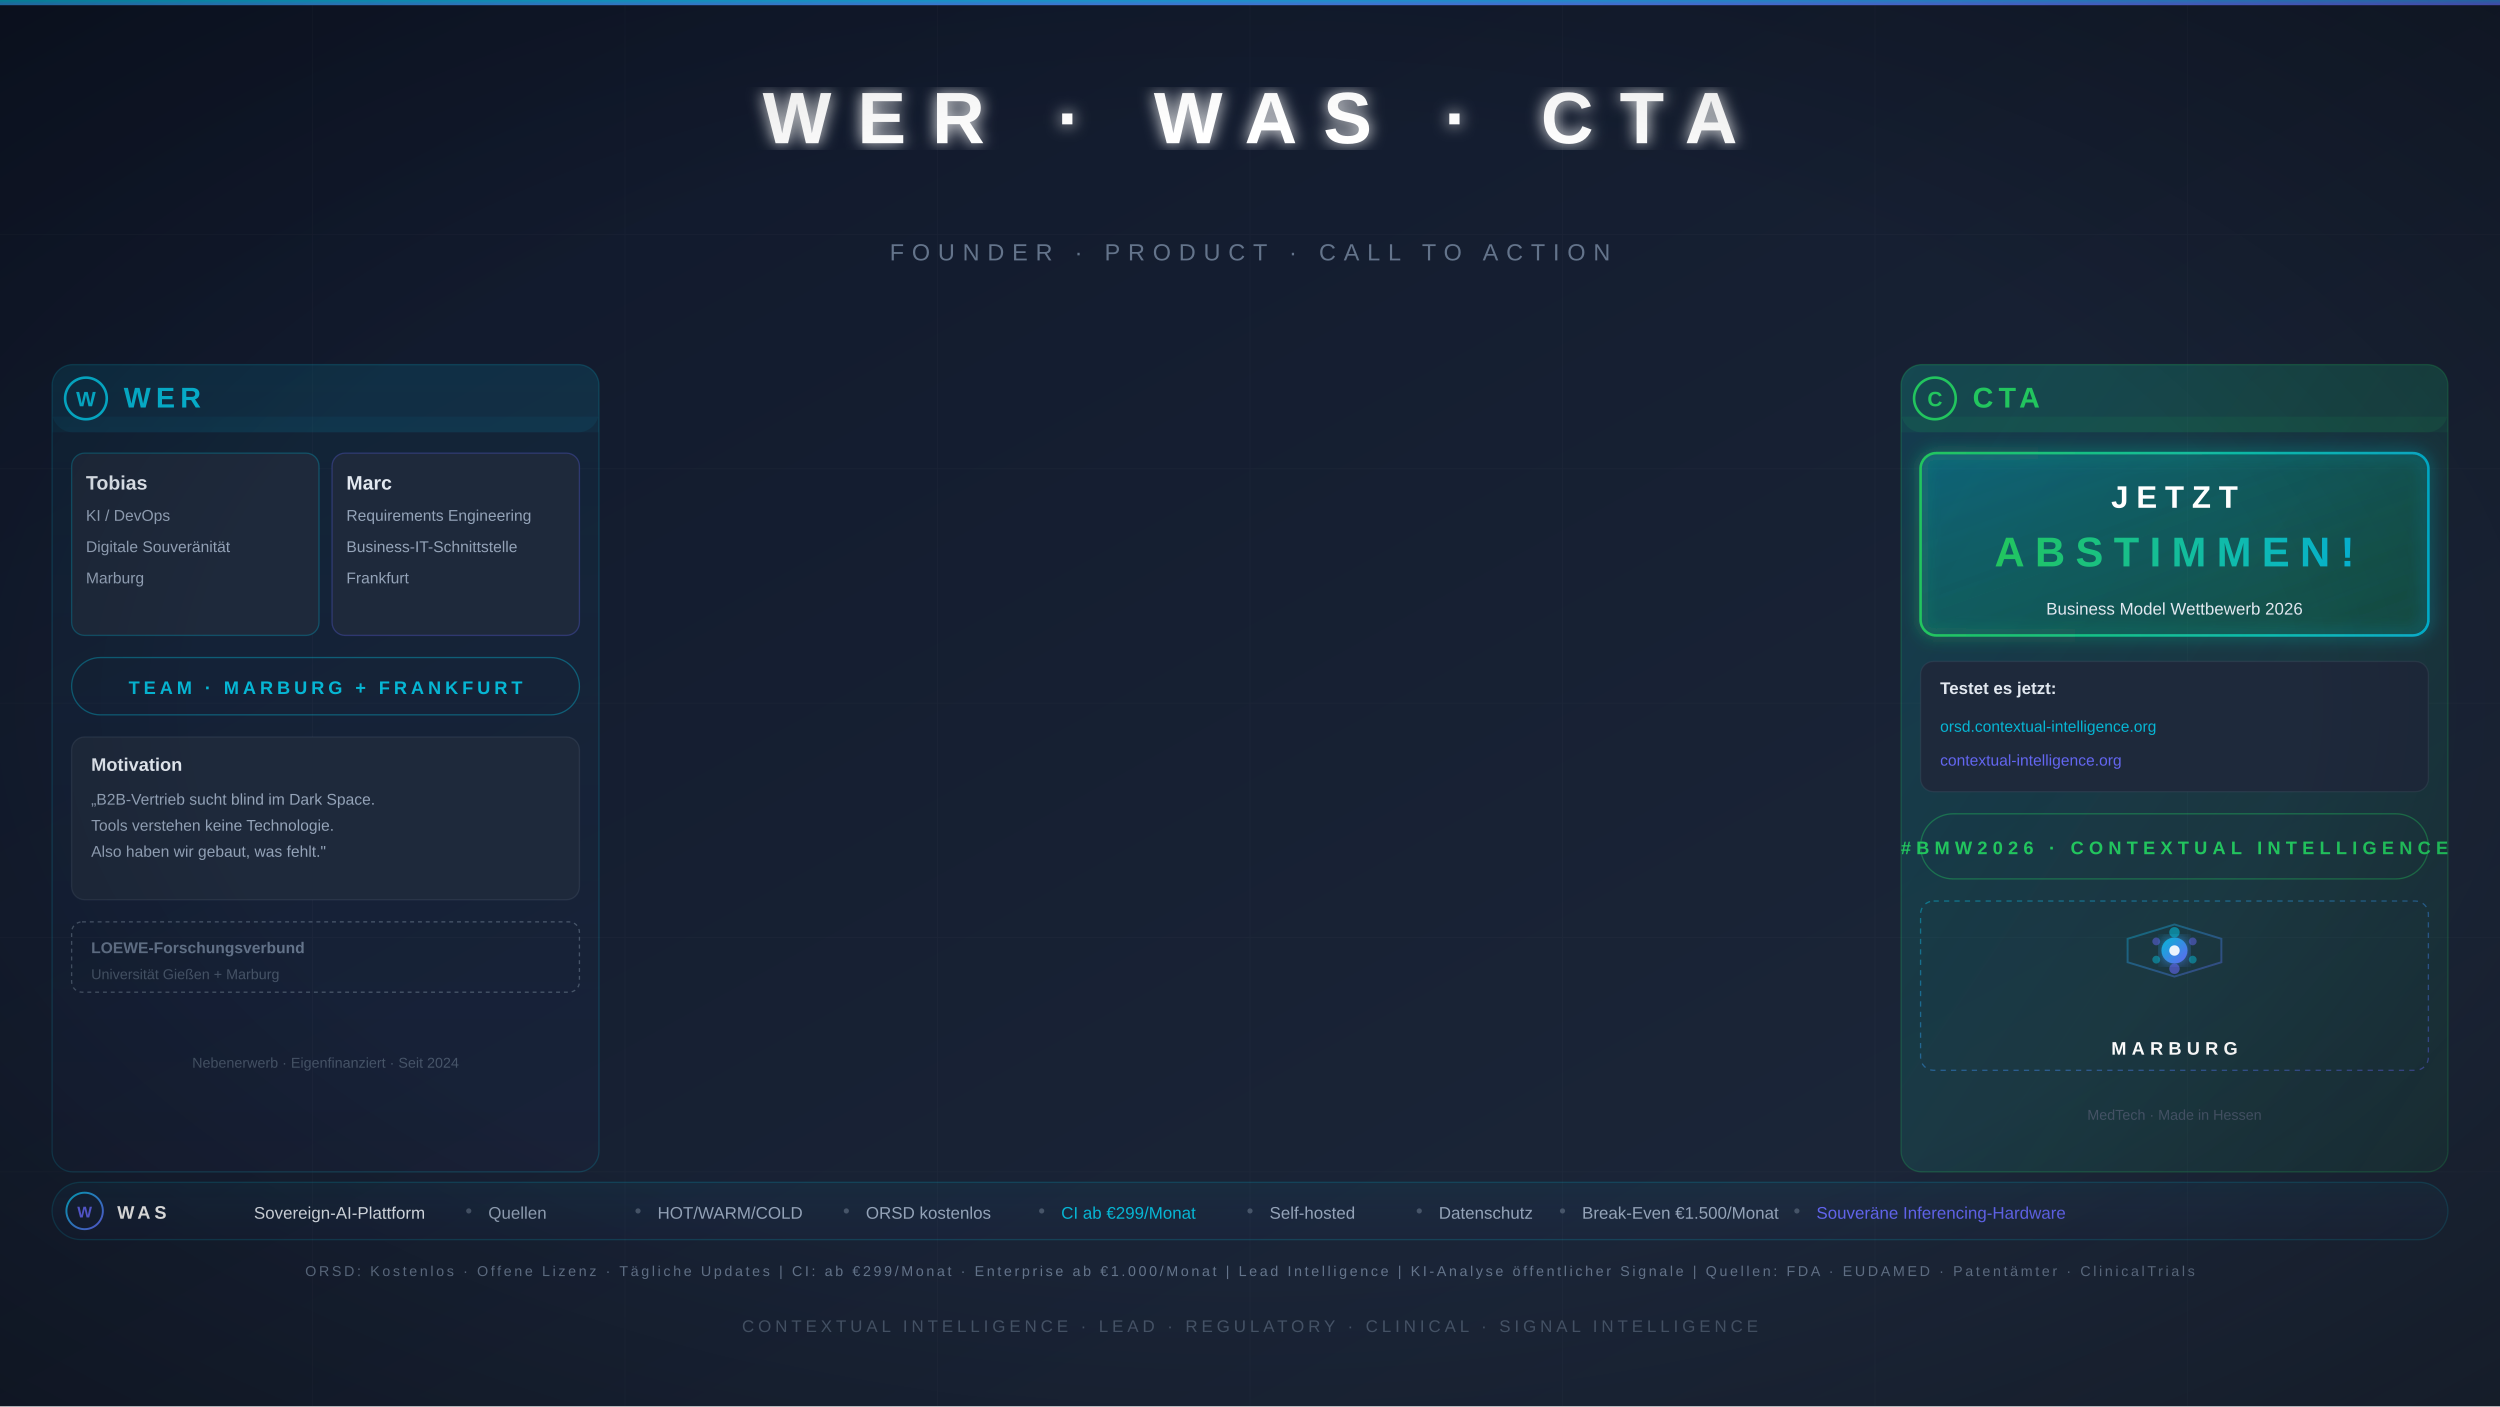
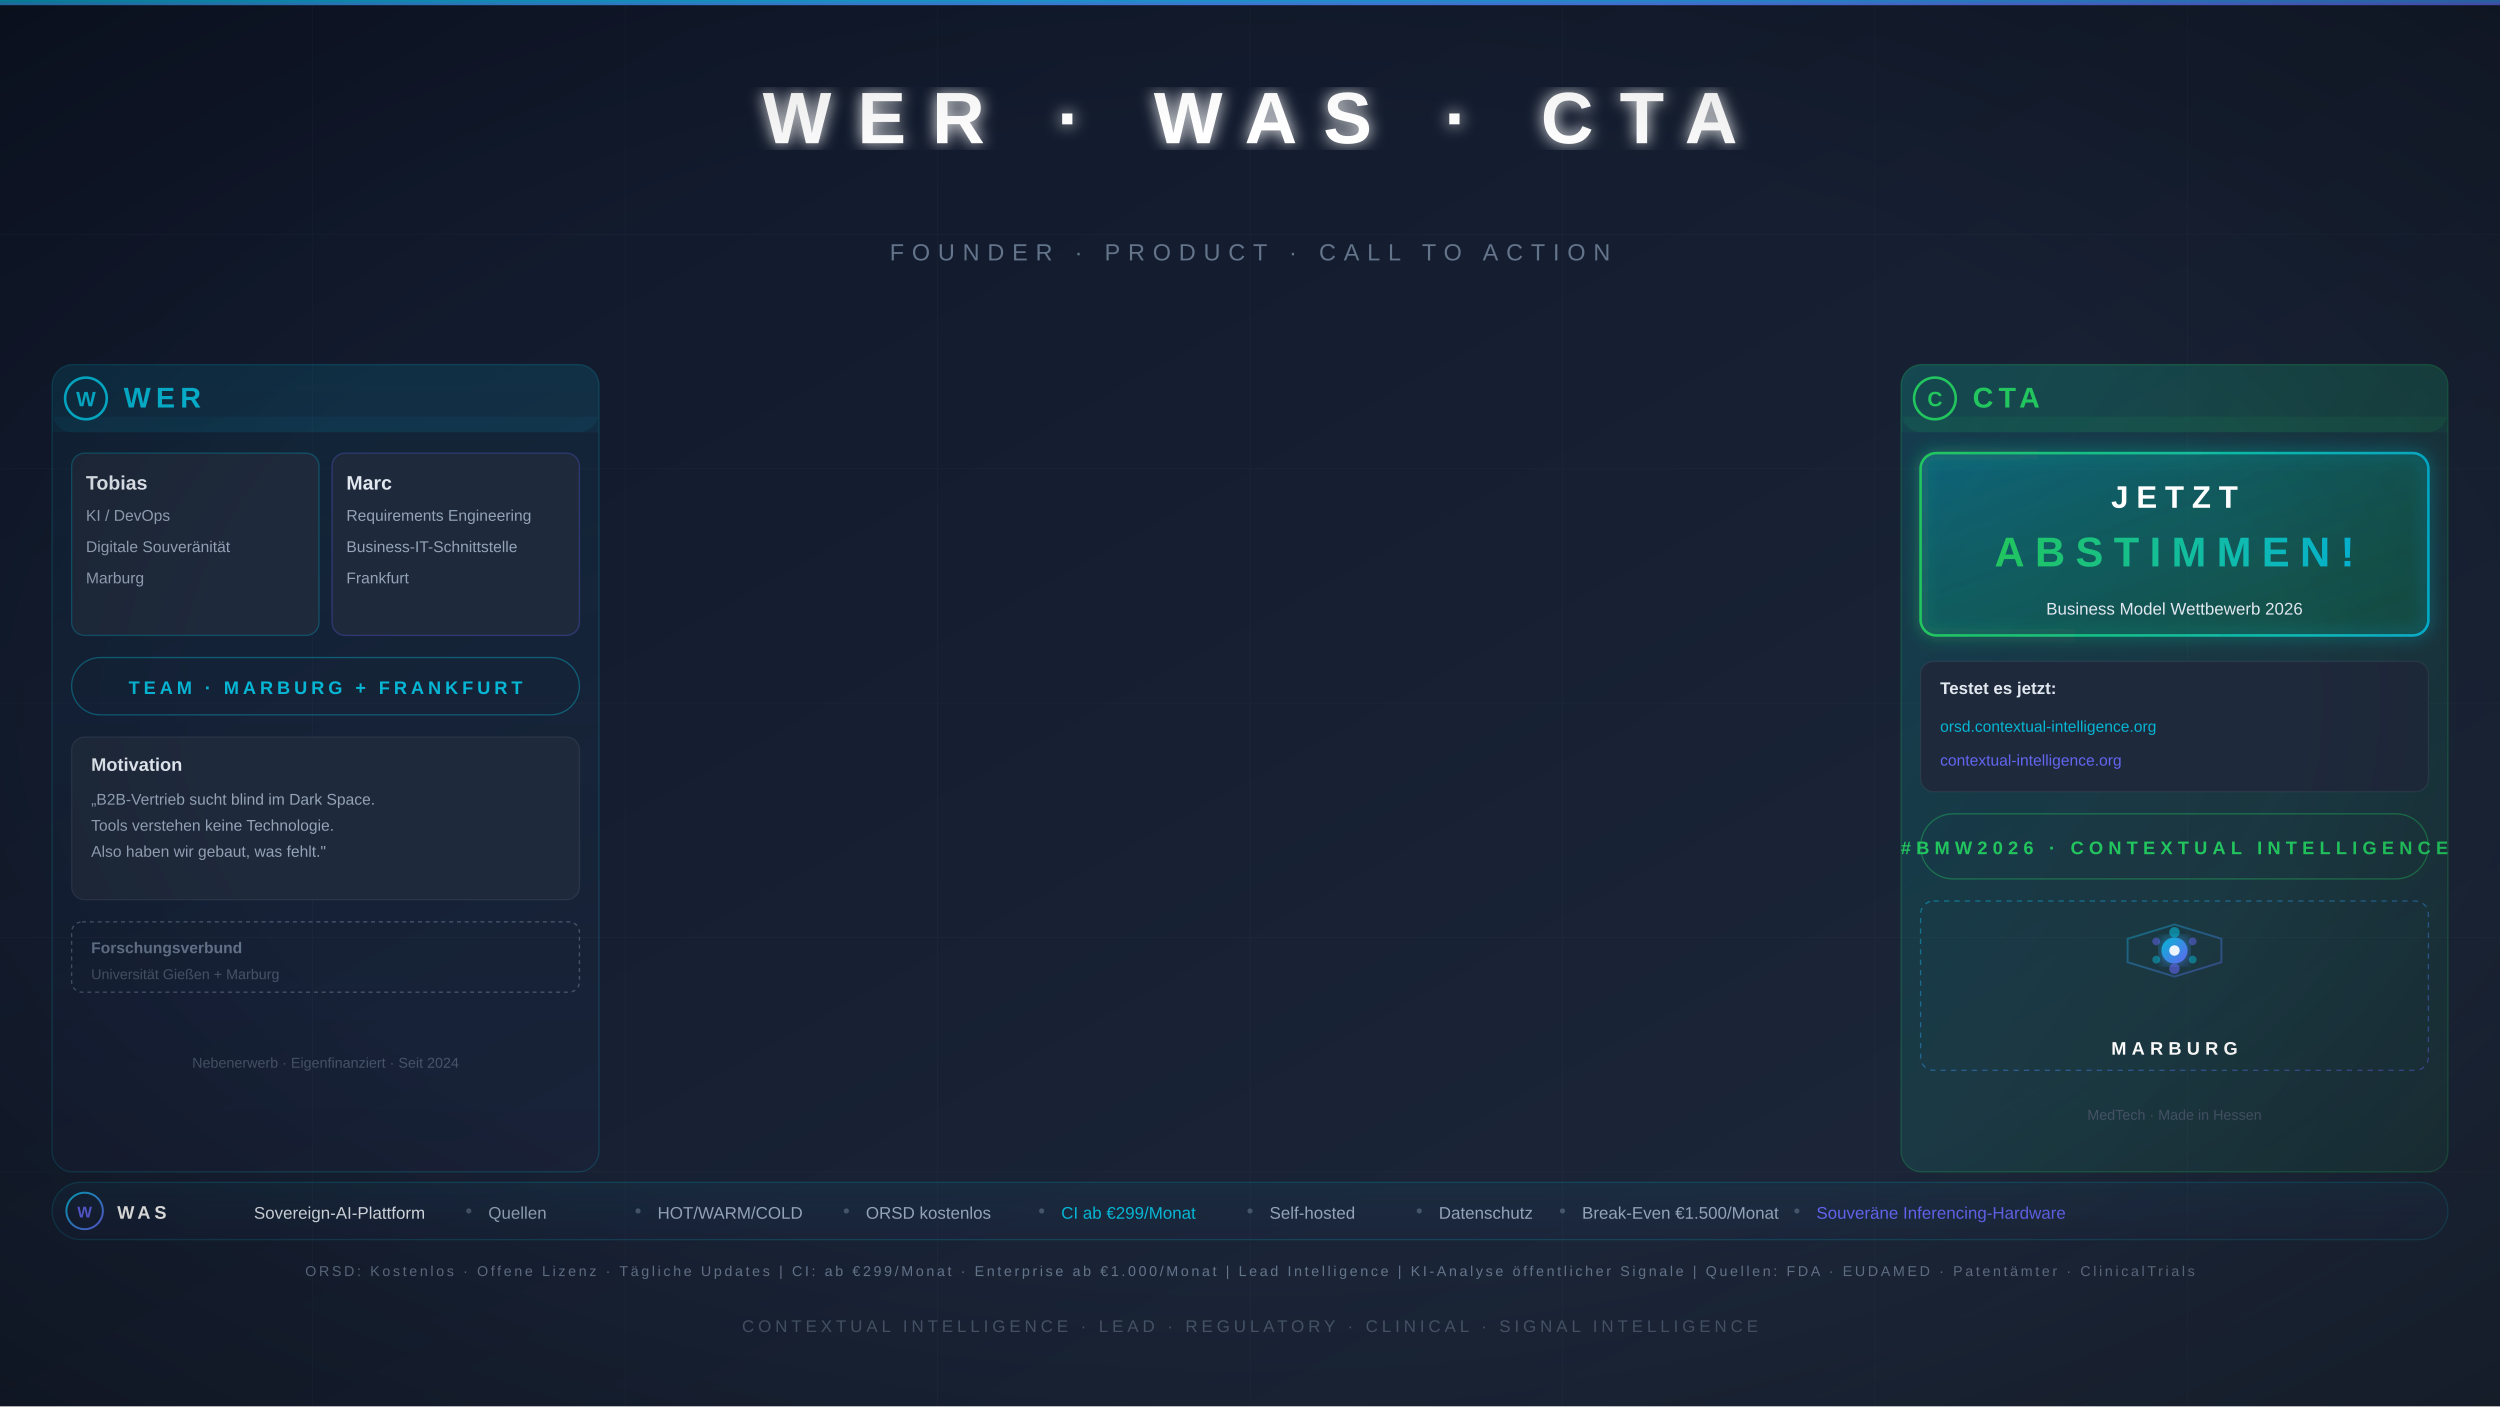
<svg xmlns="http://www.w3.org/2000/svg" viewBox="0 0 1920 1080" width="1920" height="1080">
  <defs>
    <linearGradient id="bg" x1="0%" y1="0%" x2="100%" y2="100%">
      <stop offset="0%" stop-color="#0f172a" />
      <stop offset="100%" stop-color="#1e293b" />
    </linearGradient>
    <linearGradient id="accent" x1="0%" y1="0%" x2="100%" y2="100%">
      <stop offset="0%" stop-color="#06b6d4" />
      <stop offset="100%" stop-color="#6366f1" />
    </linearGradient>
    <linearGradient id="colBg" x1="0%" y1="0%" x2="0%" y2="100%">
      <stop offset="0%" stop-color="#06b6d4" stop-opacity="0.06" />
      <stop offset="100%" stop-color="#6366f1" stop-opacity="0.02" />
    </linearGradient>
    <linearGradient id="ctaGrad" x1="0%" y1="0%" x2="100%" y2="100%">
      <stop offset="0%" stop-color="#06b6d4" stop-opacity="0.18" />
      <stop offset="100%" stop-color="#22c55e" stop-opacity="0.08" />
    </linearGradient>
    <linearGradient id="votingGrad" x1="0%" y1="0%" x2="100%" y2="0%">
      <stop offset="0%" stop-color="#22c55e" />
      <stop offset="100%" stop-color="#06b6d4" />
    </linearGradient>
    <linearGradient id="flowLine" x1="0%" y1="0%" x2="100%" y2="0%">
      <stop offset="0%" stop-color="#06b6d4" stop-opacity="0" />
      <stop offset="20%" stop-color="#06b6d4" stop-opacity="0.2" />
      <stop offset="50%" stop-color="#6366f1" stop-opacity="0.3" />
      <stop offset="80%" stop-color="#22c55e" stop-opacity="0.2" />
      <stop offset="100%" stop-color="#22c55e" stop-opacity="0" />
    </linearGradient>
    <filter id="glow">
      <feGaussianBlur stdDeviation="6" result="b" />
      <feMerge>
        <feMergeNode in="b" />
        <feMergeNode in="SourceGraphic" />
      </feMerge>
    </filter>
    <filter id="softGlow">
      <feGaussianBlur stdDeviation="40" result="b" />
      <feMerge>
        <feMergeNode in="b" />
        <feMergeNode in="SourceGraphic" />
      </feMerge>
    </filter>
    <radialGradient id="vignette" cx="50%" cy="50%" r="75%">
      <stop offset="55%" stop-color="#000" stop-opacity="0" />
      <stop offset="100%" stop-color="#000" stop-opacity="0.35" />
    </radialGradient>
  </defs>
  <rect width="1920" height="1080" fill="url(#bg)" />
  <g opacity="0.03" stroke="#ffffff" stroke-width="0.5">
    <line x1="0" y1="180" x2="1920" y2="180" />
    <line x1="0" y1="360" x2="1920" y2="360" />
    <line x1="0" y1="540" x2="1920" y2="540" />
    <line x1="0" y1="720" x2="1920" y2="720" />
    <line x1="0" y1="900" x2="1920" y2="900" />
    <line x1="240" y1="0" x2="240" y2="1080" />
    <line x1="480" y1="0" x2="480" y2="1080" />
    <line x1="720" y1="0" x2="720" y2="1080" />
    <line x1="960" y1="0" x2="960" y2="1080" />
    <line x1="1200" y1="0" x2="1200" y2="1080" />
    <line x1="1440" y1="0" x2="1440" y2="1080" />
    <line x1="1680" y1="0" x2="1680" y2="1080" />
  </g>
  <rect x="0" y="0" width="1920" height="4" fill="url(#accent)" />
  <text x="960" y="110" font-family="'Segoe UI','Helvetica Neue',Arial,sans-serif" font-size="56" font-weight="700" fill="#ffffff" letter-spacing="20" text-anchor="middle" filter="url(#glow)">WER · WAS · CTA</text>
  <line x1="760" y1="140" x2="1160" y2="140" stroke="url(#accent)" stroke-width="2" stroke-linecap="round" />
  <text x="960" y="200" font-family="'Segoe UI',Arial,sans-serif" font-size="18" fill="#64748b" letter-spacing="6" text-anchor="middle">FOUNDER · PRODUCT · CALL TO ACTION</text>
  <g transform="translate(40, 280)">
    <rect x="0" y="0" width="420" height="620" rx="16" fill="url(#colBg)" stroke="#06b6d4" stroke-width="1" stroke-opacity="0.2" />
    <rect x="0" y="0" width="420" height="52" rx="16" fill="#06b6d4" fill-opacity="0.08" />
    <rect x="0" y="40" width="420" height="12" fill="#06b6d4" fill-opacity="0.06" />
    <circle cx="26" cy="26" r="16" fill="none" stroke="#06b6d4" stroke-width="2" />
    <text x="26" y="32" font-family="Arial,sans-serif" font-size="16" fill="#06b6d4" text-anchor="middle" font-weight="700">W</text>
    <text x="55" y="33" font-family="'Segoe UI',Arial,sans-serif" font-size="22" font-weight="700" fill="#06b6d4" letter-spacing="4">WER</text>
    <rect x="15" y="68" width="190" height="140" rx="10" fill="#1e293b" stroke="#06b6d4" stroke-width="1" stroke-opacity="0.3" />
    <text x="26" y="96" font-family="'Segoe UI',Arial,sans-serif" font-size="15" font-weight="700" fill="#e2e8f0">Tobias</text>
    <text x="26" y="120" font-family="'Segoe UI',Arial,sans-serif" font-size="12" fill="#94a3b8">KI / DevOps</text>
    <text x="26" y="144" font-family="'Segoe UI',Arial,sans-serif" font-size="12" fill="#94a3b8">Digitale Souveränität</text>
    <text x="26" y="168" font-family="'Segoe UI',Arial,sans-serif" font-size="12" fill="#94a3b8">Marburg</text>
    <rect x="215" y="68" width="190" height="140" rx="10" fill="#1e293b" stroke="#6366f1" stroke-width="1" stroke-opacity="0.3" />
    <text x="226" y="96" font-family="'Segoe UI',Arial,sans-serif" font-size="15" font-weight="700" fill="#e2e8f0">Marc</text>
    <text x="226" y="120" font-family="'Segoe UI',Arial,sans-serif" font-size="12" fill="#94a3b8">Requirements Engineering</text>
    <text x="226" y="144" font-family="'Segoe UI',Arial,sans-serif" font-size="12" fill="#94a3b8">Business-IT-Schnittstelle</text>
    <text x="226" y="168" font-family="'Segoe UI',Arial,sans-serif" font-size="12" fill="#94a3b8">Frankfurt</text>
    <rect x="15" y="225" width="390" height="44" rx="22" fill="none" stroke="#06b6d4" stroke-width="1" stroke-opacity="0.4" />
    <text x="210" y="253" font-family="'Segoe UI',Arial,sans-serif" font-size="14" font-weight="700" fill="#06b6d4" text-anchor="middle" letter-spacing="3">TEAM · MARBURG + FRANKFURT</text>
    <rect x="15" y="286" width="390" height="125" rx="10" fill="#1e293b" stroke="#64748b" stroke-width="1" stroke-opacity="0.2" />
    <text x="30" y="312" font-family="'Segoe UI',Arial,sans-serif" font-size="14" font-weight="600" fill="#e2e8f0">Motivation</text>
    <text x="30" y="338" font-family="'Segoe UI',Arial,sans-serif" font-size="12" fill="#94a3b8">„B2B-Vertrieb sucht blind im Dark Space.</text>
    <text x="30" y="358" font-family="'Segoe UI',Arial,sans-serif" font-size="12" fill="#94a3b8">Tools verstehen keine Technologie.</text>
    <text x="30" y="378" font-family="'Segoe UI',Arial,sans-serif" font-size="12" fill="#94a3b8">Also haben wir gebaut, was fehlt."</text>
    <rect x="15" y="428" width="390" height="54" rx="8" fill="none" stroke="#475569" stroke-width="1" stroke-dasharray="3" />
-     <text x="30" y="452" font-family="'Segoe UI',Arial,sans-serif" font-size="12" font-weight="600" fill="#64748b">LOEWE-Forschungsverbund</text>
+     <text x="30" y="452" font-family="'Segoe UI',Arial,sans-serif" font-size="12" font-weight="600" fill="#64748b">Forschungsverbund</text>
    <text x="30" y="472" font-family="'Segoe UI',Arial,sans-serif" font-size="11" fill="#475569">Universität Gießen + Marburg</text>
    <text x="210" y="540" font-family="'Segoe UI',Arial,sans-serif" font-size="11" fill="#475569" text-anchor="middle">Nebenerwerb · Eigenfinanziert · Seit 2024</text>
  </g>
  <g transform="translate(1460, 280)">
    <rect x="0" y="0" width="420" height="620" rx="16" fill="url(#ctaGrad)" stroke="#22c55e" stroke-width="1" stroke-opacity="0.25" />
    <rect x="0" y="0" width="420" height="52" rx="16" fill="#22c55e" fill-opacity="0.1" />
    <rect x="0" y="40" width="420" height="12" fill="#22c55e" fill-opacity="0.08" />
    <circle cx="26" cy="26" r="16" fill="none" stroke="#22c55e" stroke-width="2" />
    <text x="26" y="32" font-family="Arial,sans-serif" font-size="16" fill="#22c55e" text-anchor="middle" font-weight="700">C</text>
    <text x="55" y="33" font-family="'Segoe UI',Arial,sans-serif" font-size="22" font-weight="700" fill="#22c55e" letter-spacing="4">CTA</text>
    <rect x="15" y="68" width="390" height="140" rx="12" fill="url(#ctaGrad)" stroke="url(#votingGrad)" stroke-width="2" filter="url(#glow)" />
    <text x="210" y="110" font-family="'Segoe UI',Arial,sans-serif" font-size="24" font-weight="700" fill="#ffffff" text-anchor="middle" letter-spacing="6">JETZT</text>
    <text x="210" y="155" font-family="'Segoe UI',Arial,sans-serif" font-size="32" font-weight="800" fill="url(#votingGrad)" text-anchor="middle" letter-spacing="8">ABSTIMMEN!</text>
    <text x="210" y="192" font-family="'Segoe UI',Arial,sans-serif" font-size="13" fill="#e2e8f0" text-anchor="middle">Business Model Wettbewerb 2026</text>
    <rect x="15" y="228" width="390" height="100" rx="10" fill="#1e293b" stroke="#475569" stroke-width="1" stroke-opacity="0.3" />
    <text x="30" y="253" font-family="'Segoe UI',Arial,sans-serif" font-size="13" font-weight="700" fill="#e2e8f0">Testet es jetzt:</text>
    <text x="30" y="282" font-family="'Segoe UI',Arial,sans-serif" font-size="12" fill="#06b6d4">orsd.contextual-intelligence.org</text>
    <text x="30" y="308" font-family="'Segoe UI',Arial,sans-serif" font-size="12" fill="#6366f1">contextual-intelligence.org</text>
    <rect x="15" y="345" width="390" height="50" rx="25" fill="none" stroke="#22c55e" stroke-width="1" stroke-opacity="0.4" />
    <text x="210" y="376" font-family="'Segoe UI',Arial,sans-serif" font-size="14" font-weight="700" fill="#22c55e" text-anchor="middle" letter-spacing="4">#BMW2026 · CONTEXTUAL INTELLIGENCE</text>
    <rect x="15" y="412" width="390" height="130" rx="10" fill="none" stroke="url(#accent)" stroke-width="1" stroke-dasharray="4" stroke-opacity="0.5" />
    <g transform="translate(210, 450)">
      <polygon points="0,-20 36,-9 36,9 0,20 -36,9 -36,-9" fill="none" stroke="url(#accent)" stroke-width="1.5" opacity="0.4" />
      <circle cx="0" cy="0" r="10" fill="url(#accent)" filter="url(#glow)" />
      <circle cx="0" cy="0" r="4" fill="#ffffff" opacity="0.9" />
      <circle cx="0" cy="-14" r="4" fill="#06b6d4" opacity="0.6" />
      <circle cx="14" cy="-7" r="3" fill="#6366f1" opacity="0.5" />
      <circle cx="14" cy="7" r="3" fill="#06b6d4" opacity="0.5" />
      <circle cx="0" cy="14" r="4" fill="#6366f1" opacity="0.6" />
      <circle cx="-14" cy="7" r="3" fill="#06b6d4" opacity="0.5" />
      <circle cx="-14" cy="-7" r="3" fill="#6366f1" opacity="0.5" />
    </g>
    <text x="210" y="530" font-family="'Segoe UI',Arial,sans-serif" font-size="14" font-weight="700" fill="#ffffff" text-anchor="middle" letter-spacing="4">MARBURG</text>
    <text x="210" y="580" font-family="'Segoe UI',Arial,sans-serif" font-size="11" fill="#475569" text-anchor="middle">MedTech · Made in Hessen</text>
  </g>
  <g transform="translate(0, 900)">
    <line x1="0" y1="0" x2="1920" y2="0" stroke="url(#accent)" stroke-width="1" stroke-opacity="0.12" />
    <path d="M 460,22 L 1460,22" fill="none" stroke="url(#flowLine)" stroke-width="2" opacity="0.4" />
    <rect x="40" y="8" width="1840" height="44" rx="22" fill="url(#colBg)" stroke="#06b6d4" stroke-width="1" stroke-opacity="0.2" />
    <circle cx="65" cy="30" r="14" fill="none" stroke="url(#accent)" stroke-width="1.5" />
    <text x="65" y="35" font-family="Arial,sans-serif" font-size="12" fill="#6366f1" text-anchor="middle" font-weight="700">W</text>
    <text x="90" y="36" font-family="'Segoe UI',Arial,sans-serif" font-size="14" font-weight="700" fill="#ffffff" letter-spacing="3">WAS</text>
    <text x="195" y="36" font-family="'Segoe UI',Arial,sans-serif" font-size="13" fill="#e2e8f0">Sovereign-AI-Plattform</text>
    <circle cx="360" cy="30" r="2" fill="#475569" />
    <text x="375" y="36" font-family="'Segoe UI',Arial,sans-serif" font-size="13" fill="#94a3b8">Quellen</text>
    <circle cx="490" cy="30" r="2" fill="#475569" />
    <text x="505" y="36" font-family="'Segoe UI',Arial,sans-serif" font-size="13" fill="#94a3b8">HOT/WARM/COLD</text>
    <circle cx="650" cy="30" r="2" fill="#475569" />
    <text x="665" y="36" font-family="'Segoe UI',Arial,sans-serif" font-size="13" fill="#94a3b8">ORSD kostenlos</text>
    <circle cx="800" cy="30" r="2" fill="#475569" />
    <text x="815" y="36" font-family="'Segoe UI',Arial,sans-serif" font-size="13" fill="#06b6d4">CI ab €299/Monat</text>
    <circle cx="960" cy="30" r="2" fill="#475569" />
    <text x="975" y="36" font-family="'Segoe UI',Arial,sans-serif" font-size="13" fill="#94a3b8">Self-hosted</text>
    <circle cx="1090" cy="30" r="2" fill="#475569" />
    <text x="1105" y="36" font-family="'Segoe UI',Arial,sans-serif" font-size="13" fill="#94a3b8">Datenschutz</text>
    <circle cx="1200" cy="30" r="2" fill="#475569" />
    <text x="1215" y="36" font-family="'Segoe UI',Arial,sans-serif" font-size="13" fill="#94a3b8">Break-Even €1.500/Monat</text>
    <circle cx="1380" cy="30" r="2" fill="#475569" />
    <text x="1395" y="36" font-family="'Segoe UI',Arial,sans-serif" font-size="13" fill="#6366f1">Souveräne Inferencing-Hardware</text>
    <text x="960" y="80" font-family="'Segoe UI',Arial,sans-serif" font-size="11" fill="#64748b" text-anchor="middle" letter-spacing="2">
ORSD: Kostenlos · Offene Lizenz · Tägliche Updates  |  CI: ab €299/Monat · Enterprise ab €1.000/Monat  |  Lead Intelligence  |  KI-Analyse öffentlicher Signale  |  Quellen: FDA · EUDAMED · Patentämter · ClinicalTrials
    </text>
    <text x="960" y="123" font-family="'Segoe UI',Arial,sans-serif" font-size="13" fill="#475569" letter-spacing="3" text-anchor="middle">CONTEXTUAL INTELLIGENCE · LEAD · REGULATORY · CLINICAL · SIGNAL INTELLIGENCE</text>
  </g>
  <rect width="1920" height="1080" fill="url(#vignette)" pointer-events="none" />
</svg>
